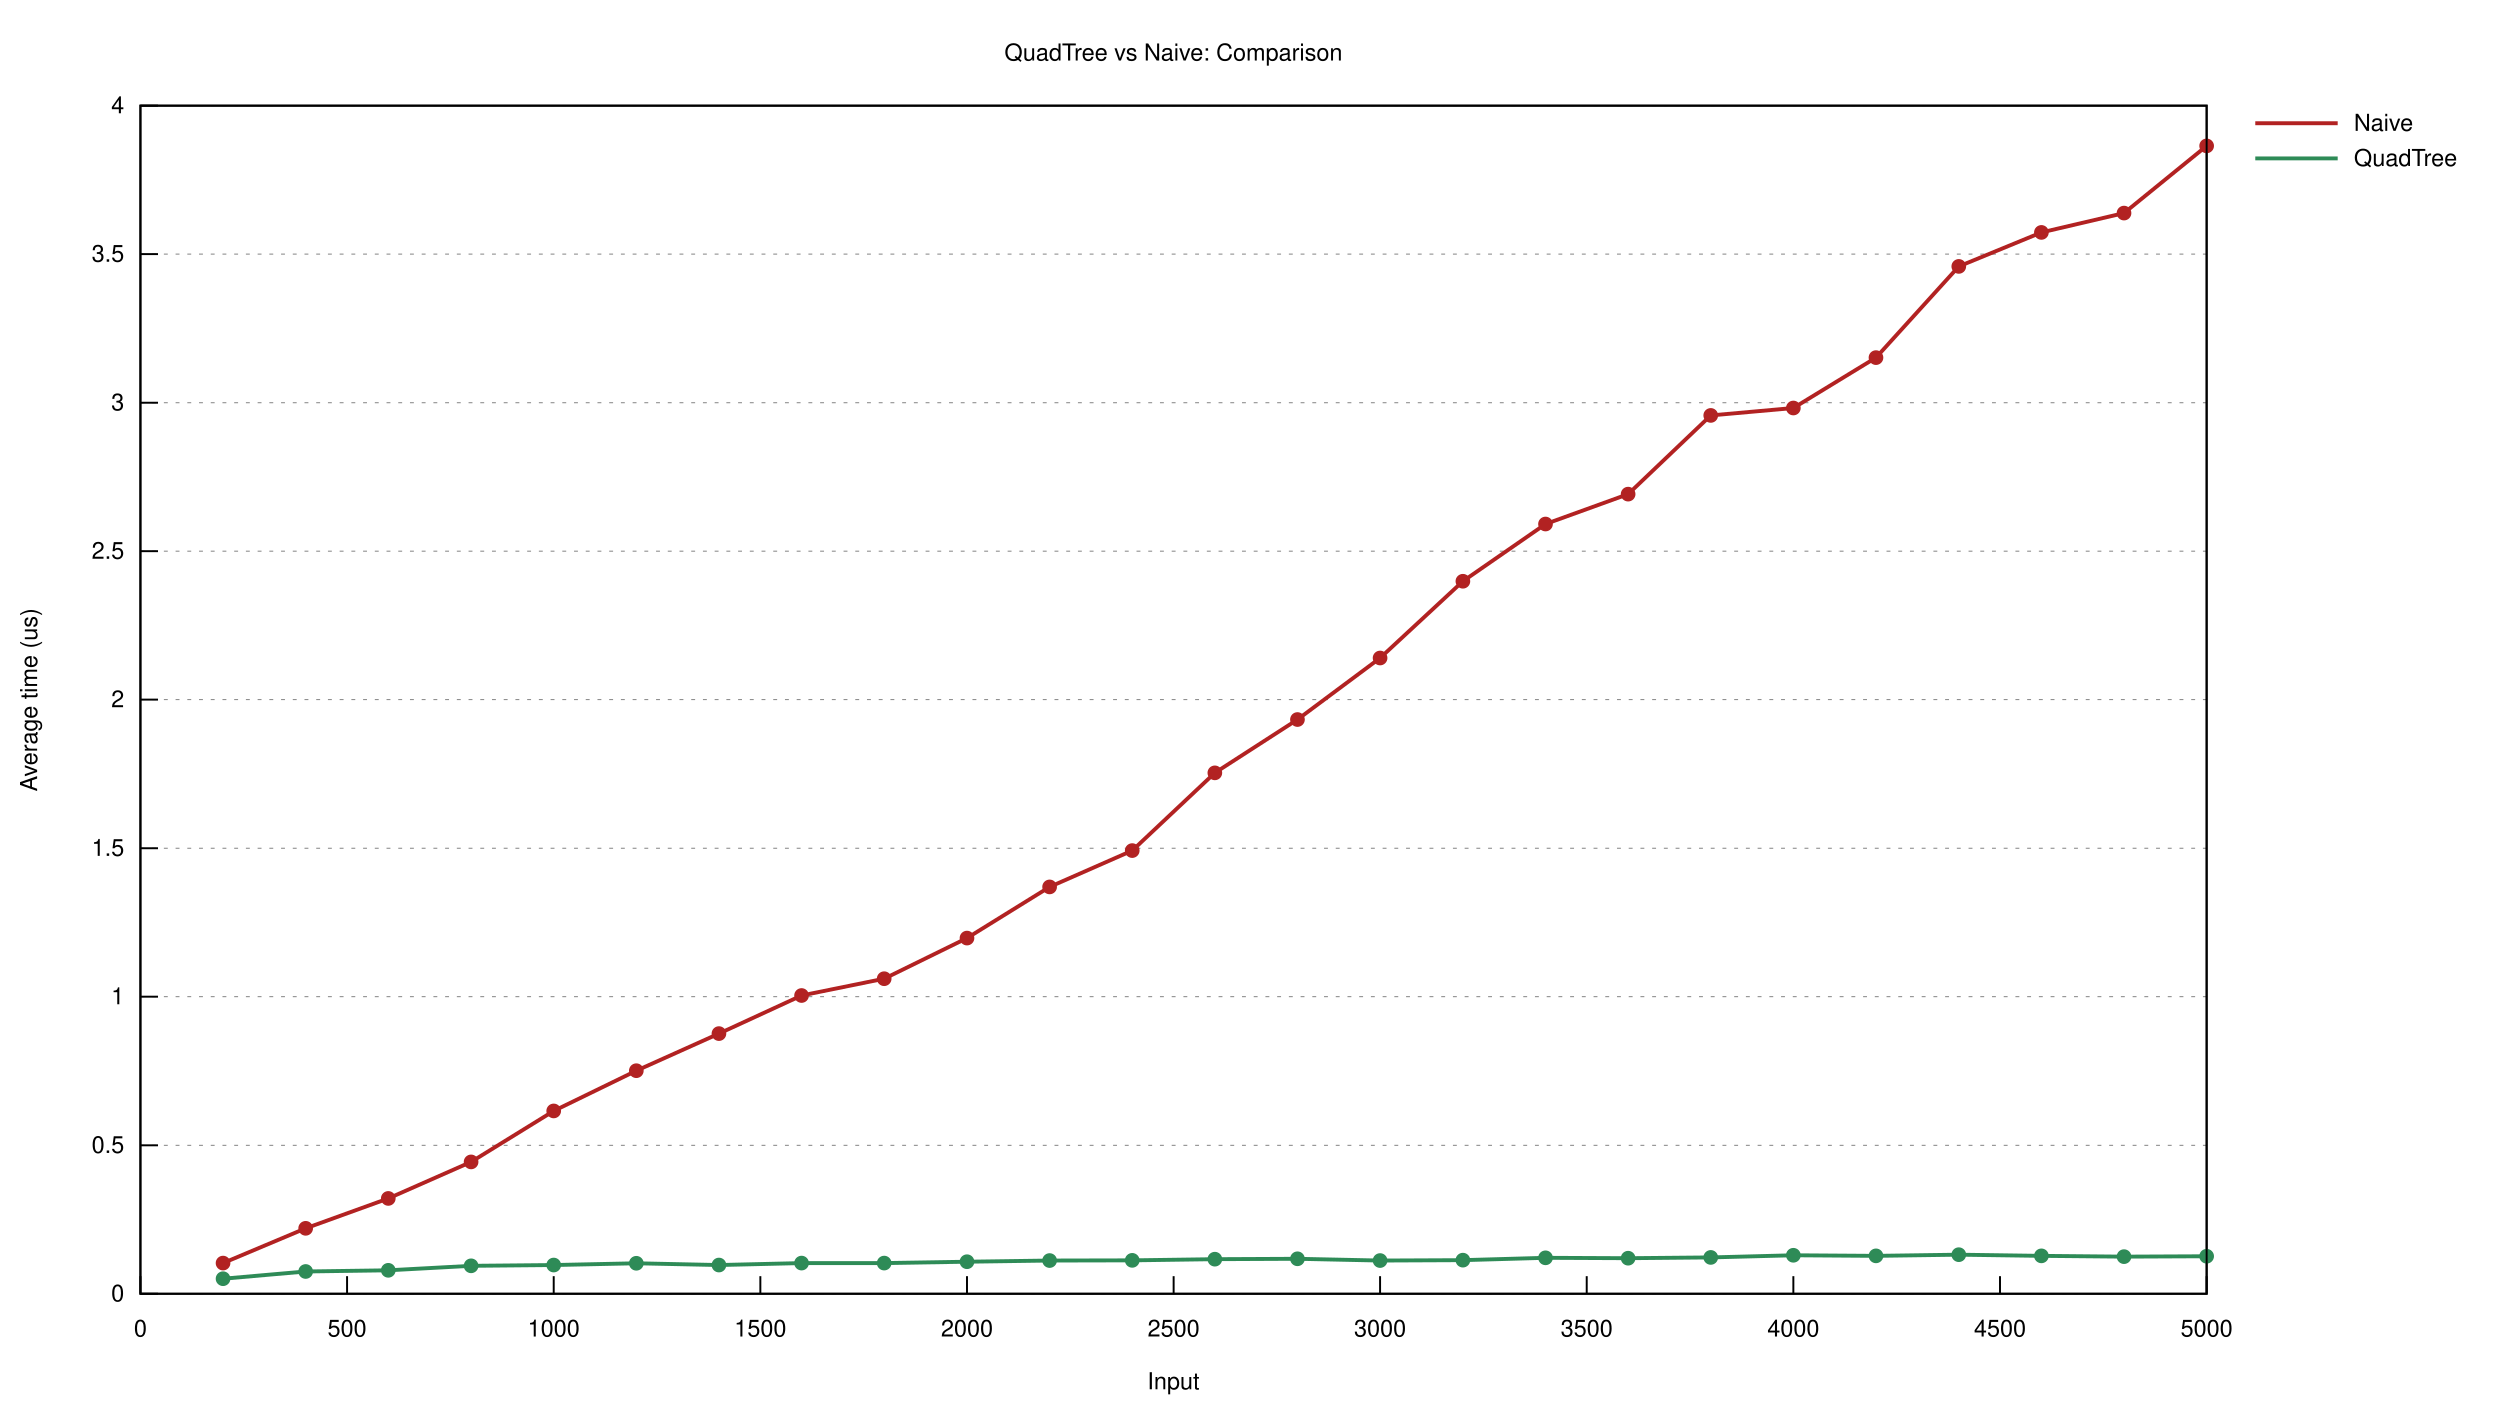
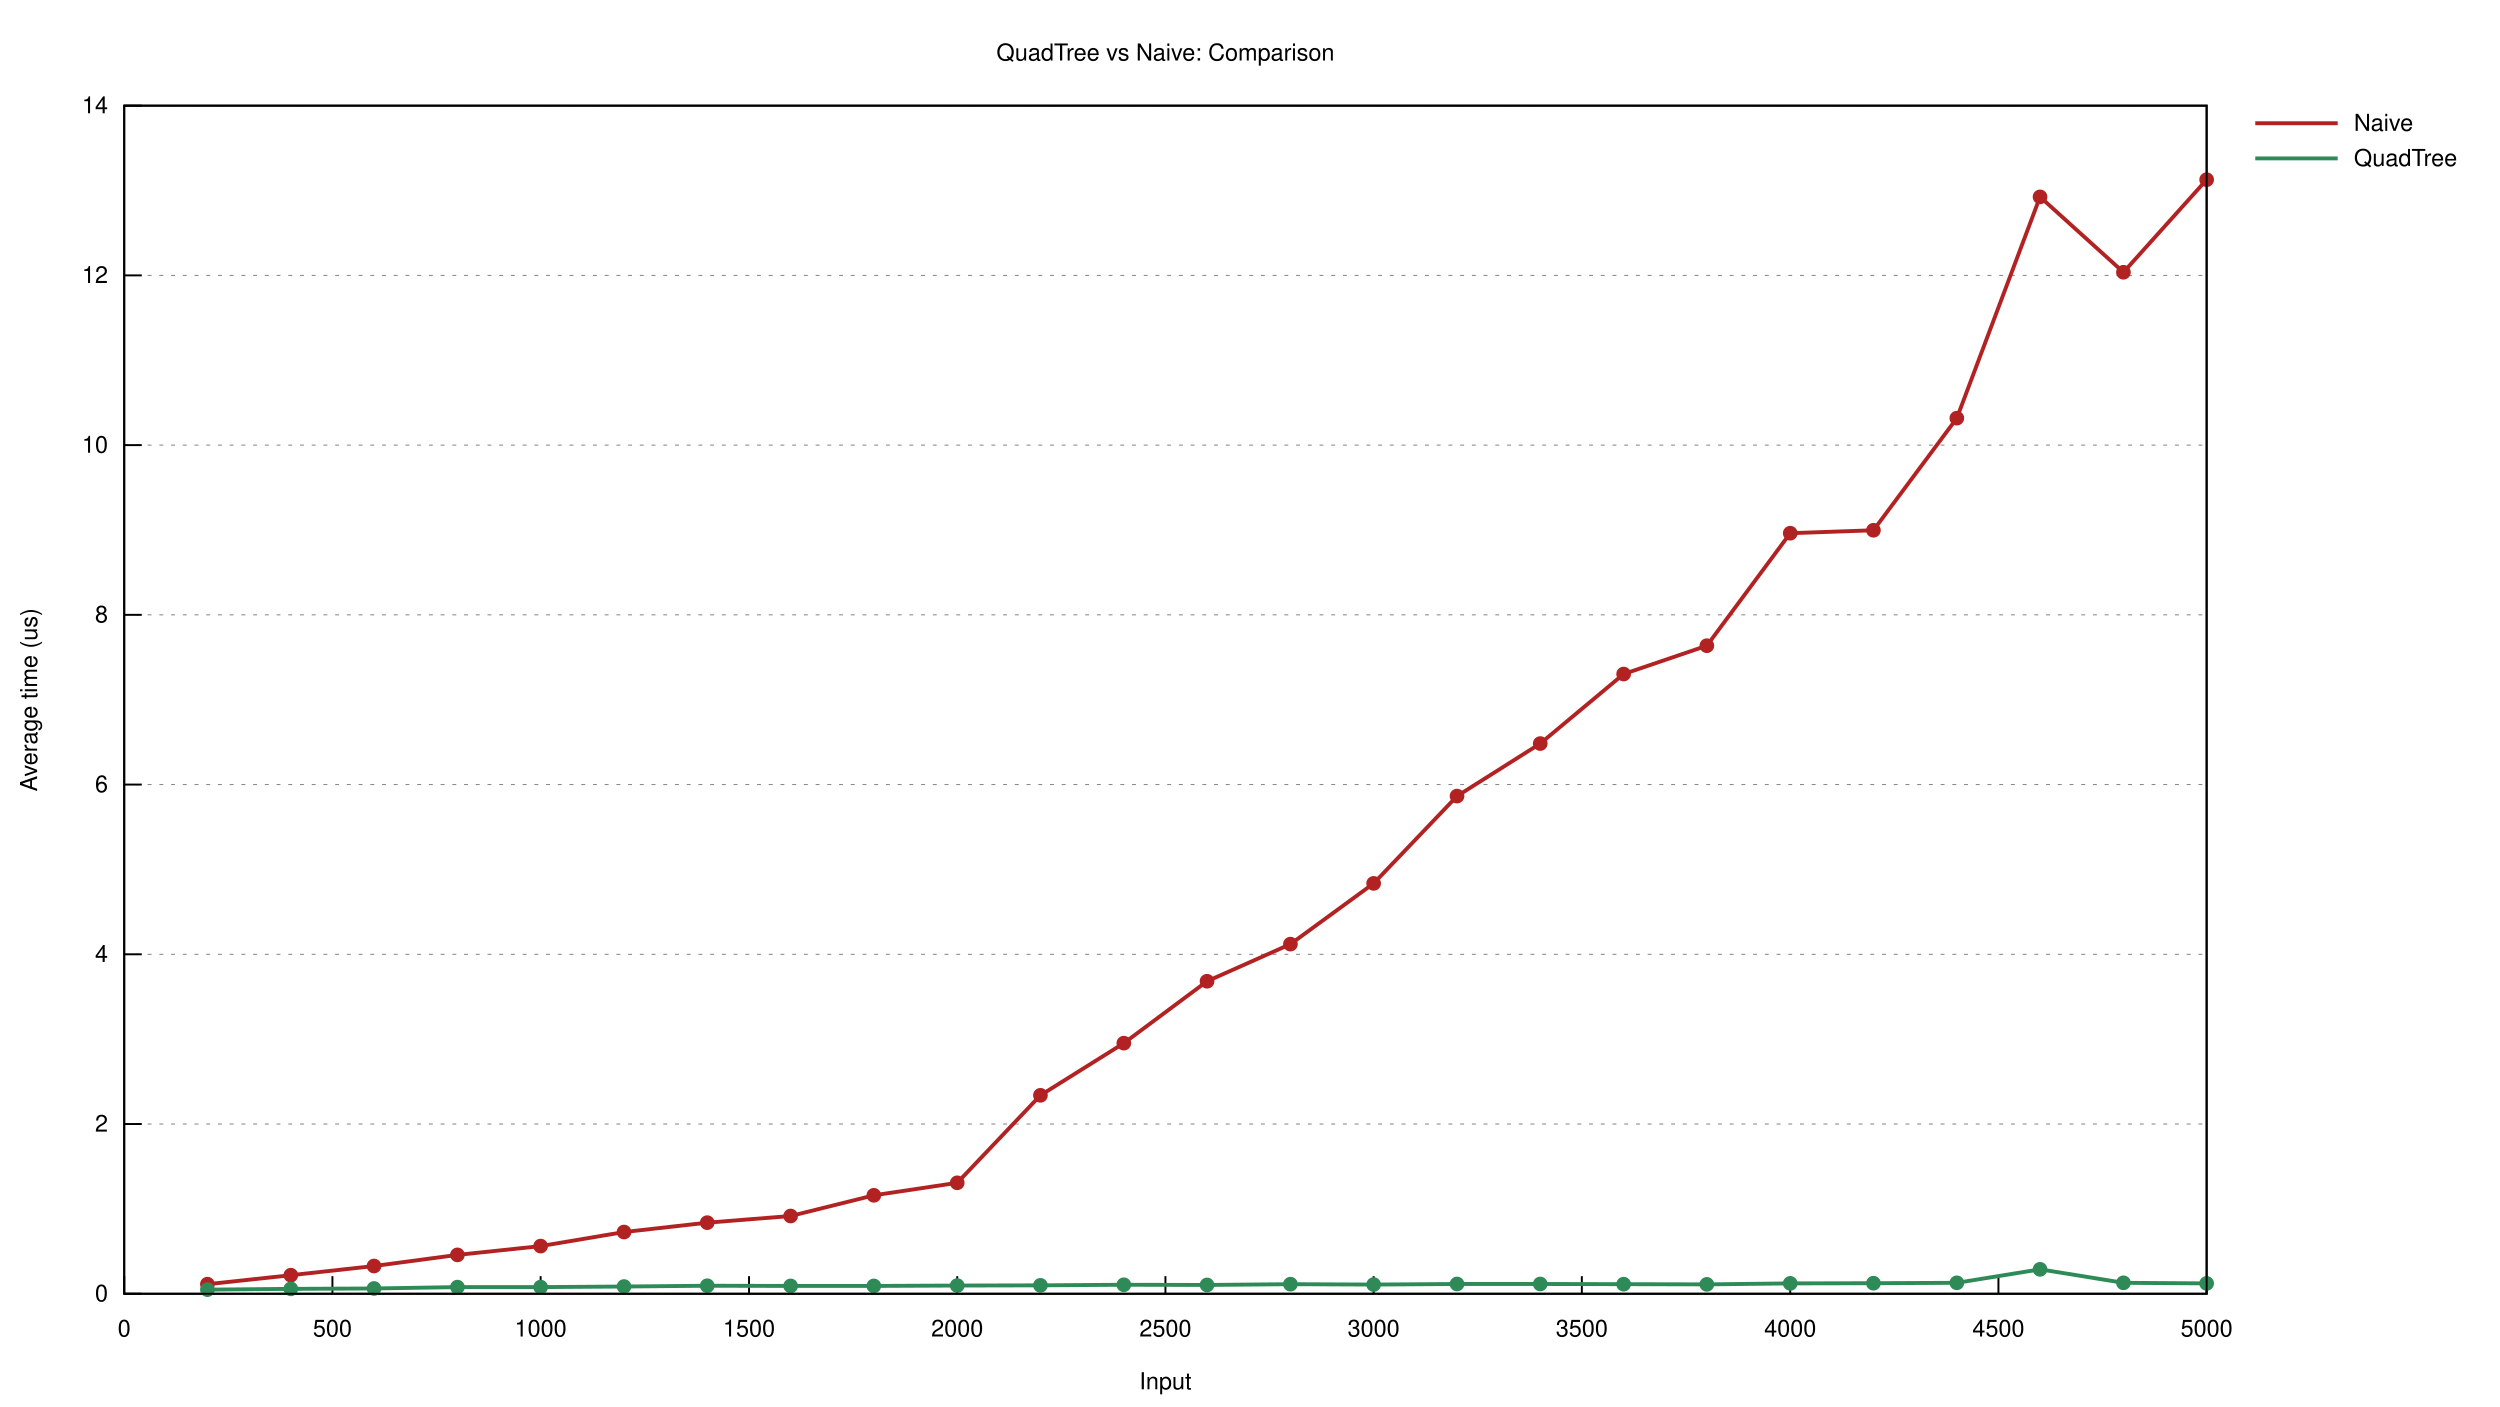
<svg xmlns="http://www.w3.org/2000/svg" xmlns:xlink="http://www.w3.org/1999/xlink" viewBox="0 0 1280 720">
  <g id="gnuplot_canvas">
    <rect x="0" y="0" width="1280" height="720" fill="none" />
    <defs>
      <circle id="gpDot" r="0.5" stroke-width="0.5" stroke="currentColor" />
      <path id="gpPt0" stroke-width="0.222" stroke="currentColor" d="M-1,0 h2 M0,-1 v2" />
      <path id="gpPt1" stroke-width="0.222" stroke="currentColor" d="M-1,-1 L1,1 M1,-1 L-1,1" />
      <path id="gpPt2" stroke-width="0.222" stroke="currentColor" d="M-1,0 L1,0 M0,-1 L0,1 M-1,-1 L1,1 M-1,1 L1,-1" />
      <rect id="gpPt3" stroke-width="0.222" stroke="currentColor" x="-1" y="-1" width="2" height="2" />
      <rect id="gpPt4" stroke-width="0.222" stroke="currentColor" fill="currentColor" x="-1" y="-1" width="2" height="2" />
      <circle id="gpPt5" stroke-width="0.222" stroke="currentColor" cx="0" cy="0" r="1" />
      <use xlink:href="#gpPt5" id="gpPt6" fill="currentColor" stroke="none" />
      <path id="gpPt7" stroke-width="0.222" stroke="currentColor" d="M0,-1.33 L-1.33,0.67 L1.33,0.67 z" />
      <use xlink:href="#gpPt7" id="gpPt8" fill="currentColor" stroke="none" />
      <use xlink:href="#gpPt7" id="gpPt9" stroke="currentColor" transform="rotate(180)" />
      <use xlink:href="#gpPt9" id="gpPt10" fill="currentColor" stroke="none" />
      <use xlink:href="#gpPt3" id="gpPt11" stroke="currentColor" transform="rotate(45)" />
      <use xlink:href="#gpPt11" id="gpPt12" fill="currentColor" stroke="none" />
      <path id="gpPt13" stroke-width="0.222" stroke="currentColor" d="M0,1.330 L1.265,0.411 L0.782,-1.067 L-0.782,-1.076 L-1.265,0.411 z" />
      <use xlink:href="#gpPt13" id="gpPt14" fill="currentColor" stroke="none" />
      <filter id="textbox" filterUnits="objectBoundingBox" x="0" y="0" height="1" width="1">
        <feFlood flood-color="white" flood-opacity="1" result="bgnd" />
        <feComposite in="SourceGraphic" in2="bgnd" operator="atop" />
      </filter>
      <filter id="greybox" filterUnits="objectBoundingBox" x="0" y="0" height="1" width="1">
        <feFlood flood-color="lightgrey" flood-opacity="1" result="grey" />
        <feComposite in="SourceGraphic" in2="grey" operator="atop" />
      </filter>
    </defs>
    <g fill="none" color="white" stroke="currentColor" stroke-width="1.00" stroke-linecap="butt" stroke-linejoin="miter">
</g>
    <g fill="none" color="black" stroke="currentColor" stroke-width="1.00" stroke-linecap="butt" stroke-linejoin="miter">
</g>
    <g fill="none" color="black" stroke="black" stroke-width="0.50" stroke-linecap="butt" stroke-linejoin="miter">
</g>
    <g fill="none" color="gray" stroke="currentColor" stroke-width="0.50" stroke-linecap="butt" stroke-linejoin="miter">
-       <path stroke="gray" stroke-dasharray="2,4" class="gridline" d="M71.9,662.4 L1129.8,662.4  " />
-     </g>
-     <g fill="none" color="gray" stroke="gray" stroke-width="1.00" stroke-linecap="butt" stroke-linejoin="miter">
- </g>
-     <g fill="none" color="black" stroke="currentColor" stroke-width="1.00" stroke-linecap="butt" stroke-linejoin="miter">
-       <path stroke="black" d="M71.9,662.4 L80.9,662.4  " />
-       <g transform="translate(63.6,666.3)" stroke="none" fill="black" font-family="Helvetica" font-size="12.00" text-anchor="end">
+       <path stroke="gray" stroke-dasharray="2,4" class="gridline" d="M63.6,662.4 L1129.8,662.4  " />
+     </g>
+     <g fill="none" color="gray" stroke="gray" stroke-width="1.00" stroke-linecap="butt" stroke-linejoin="miter">
+ </g>
+     <g fill="none" color="black" stroke="currentColor" stroke-width="1.00" stroke-linecap="butt" stroke-linejoin="miter">
+       <path stroke="black" d="M63.6,662.4 L72.6,662.4  " />
+       <g transform="translate(55.3,666.3)" stroke="none" fill="black" font-family="Helvetica" font-size="12.00" text-anchor="end">
        <text>
          <tspan font-family="Helvetica"> 0</tspan>
        </text>
      </g>
    </g>
    <g fill="none" color="black" stroke="currentColor" stroke-width="1.00" stroke-linecap="butt" stroke-linejoin="miter">
</g>
    <g fill="none" color="black" stroke="black" stroke-width="0.50" stroke-linecap="butt" stroke-linejoin="miter">
</g>
    <g fill="none" color="gray" stroke="currentColor" stroke-width="0.50" stroke-linecap="butt" stroke-linejoin="miter">
-       <path stroke="gray" stroke-dasharray="2,4" class="gridline" d="M71.9,586.4 L1129.8,586.4  " />
-     </g>
-     <g fill="none" color="gray" stroke="gray" stroke-width="1.00" stroke-linecap="butt" stroke-linejoin="miter">
- </g>
-     <g fill="none" color="black" stroke="currentColor" stroke-width="1.00" stroke-linecap="butt" stroke-linejoin="miter">
-       <path stroke="black" d="M71.9,586.4 L80.9,586.4  " />
-       <g transform="translate(63.6,590.3)" stroke="none" fill="black" font-family="Helvetica" font-size="12.00" text-anchor="end">
-         <text>
-           <tspan font-family="Helvetica"> 0.5</tspan>
-         </text>
-       </g>
-     </g>
-     <g fill="none" color="black" stroke="currentColor" stroke-width="1.00" stroke-linecap="butt" stroke-linejoin="miter">
- </g>
-     <g fill="none" color="black" stroke="black" stroke-width="0.50" stroke-linecap="butt" stroke-linejoin="miter">
- </g>
-     <g fill="none" color="gray" stroke="currentColor" stroke-width="0.50" stroke-linecap="butt" stroke-linejoin="miter">
-       <path stroke="gray" stroke-dasharray="2,4" class="gridline" d="M71.9,510.3 L1129.8,510.3  " />
-     </g>
-     <g fill="none" color="gray" stroke="gray" stroke-width="1.00" stroke-linecap="butt" stroke-linejoin="miter">
- </g>
-     <g fill="none" color="black" stroke="currentColor" stroke-width="1.00" stroke-linecap="butt" stroke-linejoin="miter">
-       <path stroke="black" d="M71.9,510.3 L80.9,510.3  " />
-       <g transform="translate(63.6,514.2)" stroke="none" fill="black" font-family="Helvetica" font-size="12.00" text-anchor="end">
-         <text>
-           <tspan font-family="Helvetica"> 1</tspan>
-         </text>
-       </g>
-     </g>
-     <g fill="none" color="black" stroke="currentColor" stroke-width="1.00" stroke-linecap="butt" stroke-linejoin="miter">
- </g>
-     <g fill="none" color="black" stroke="black" stroke-width="0.50" stroke-linecap="butt" stroke-linejoin="miter">
- </g>
-     <g fill="none" color="gray" stroke="currentColor" stroke-width="0.50" stroke-linecap="butt" stroke-linejoin="miter">
-       <path stroke="gray" stroke-dasharray="2,4" class="gridline" d="M71.9,434.3 L1129.8,434.3  " />
-     </g>
-     <g fill="none" color="gray" stroke="gray" stroke-width="1.00" stroke-linecap="butt" stroke-linejoin="miter">
- </g>
-     <g fill="none" color="black" stroke="currentColor" stroke-width="1.00" stroke-linecap="butt" stroke-linejoin="miter">
-       <path stroke="black" d="M71.9,434.3 L80.9,434.3  " />
-       <g transform="translate(63.6,438.2)" stroke="none" fill="black" font-family="Helvetica" font-size="12.00" text-anchor="end">
-         <text>
-           <tspan font-family="Helvetica"> 1.5</tspan>
-         </text>
-       </g>
-     </g>
-     <g fill="none" color="black" stroke="currentColor" stroke-width="1.00" stroke-linecap="butt" stroke-linejoin="miter">
- </g>
-     <g fill="none" color="black" stroke="black" stroke-width="0.50" stroke-linecap="butt" stroke-linejoin="miter">
- </g>
-     <g fill="none" color="gray" stroke="currentColor" stroke-width="0.50" stroke-linecap="butt" stroke-linejoin="miter">
-       <path stroke="gray" stroke-dasharray="2,4" class="gridline" d="M71.9,358.2 L1129.8,358.2  " />
-     </g>
-     <g fill="none" color="gray" stroke="gray" stroke-width="1.00" stroke-linecap="butt" stroke-linejoin="miter">
- </g>
-     <g fill="none" color="black" stroke="currentColor" stroke-width="1.00" stroke-linecap="butt" stroke-linejoin="miter">
-       <path stroke="black" d="M71.9,358.2 L80.9,358.2  " />
-       <g transform="translate(63.6,362.1)" stroke="none" fill="black" font-family="Helvetica" font-size="12.00" text-anchor="end">
+       <path stroke="gray" stroke-dasharray="2,4" class="gridline" d="M63.6,575.5 L1129.8,575.5  " />
+     </g>
+     <g fill="none" color="gray" stroke="gray" stroke-width="1.00" stroke-linecap="butt" stroke-linejoin="miter">
+ </g>
+     <g fill="none" color="black" stroke="currentColor" stroke-width="1.00" stroke-linecap="butt" stroke-linejoin="miter">
+       <path stroke="black" d="M63.6,575.5 L72.6,575.5  " />
+       <g transform="translate(55.3,579.4)" stroke="none" fill="black" font-family="Helvetica" font-size="12.00" text-anchor="end">
        <text>
          <tspan font-family="Helvetica"> 2</tspan>
        </text>
      </g>
    </g>
    <g fill="none" color="black" stroke="currentColor" stroke-width="1.00" stroke-linecap="butt" stroke-linejoin="miter">
</g>
    <g fill="none" color="black" stroke="black" stroke-width="0.50" stroke-linecap="butt" stroke-linejoin="miter">
</g>
    <g fill="none" color="gray" stroke="currentColor" stroke-width="0.50" stroke-linecap="butt" stroke-linejoin="miter">
-       <path stroke="gray" stroke-dasharray="2,4" class="gridline" d="M71.9,282.2 L1129.8,282.2  " />
-     </g>
-     <g fill="none" color="gray" stroke="gray" stroke-width="1.00" stroke-linecap="butt" stroke-linejoin="miter">
- </g>
-     <g fill="none" color="black" stroke="currentColor" stroke-width="1.00" stroke-linecap="butt" stroke-linejoin="miter">
-       <path stroke="black" d="M71.9,282.2 L80.9,282.2  " />
-       <g transform="translate(63.6,286.1)" stroke="none" fill="black" font-family="Helvetica" font-size="12.00" text-anchor="end">
-         <text>
-           <tspan font-family="Helvetica"> 2.5</tspan>
-         </text>
-       </g>
-     </g>
-     <g fill="none" color="black" stroke="currentColor" stroke-width="1.00" stroke-linecap="butt" stroke-linejoin="miter">
- </g>
-     <g fill="none" color="black" stroke="black" stroke-width="0.50" stroke-linecap="butt" stroke-linejoin="miter">
- </g>
-     <g fill="none" color="gray" stroke="currentColor" stroke-width="0.50" stroke-linecap="butt" stroke-linejoin="miter">
-       <path stroke="gray" stroke-dasharray="2,4" class="gridline" d="M71.9,206.2 L1129.8,206.2  " />
-     </g>
-     <g fill="none" color="gray" stroke="gray" stroke-width="1.00" stroke-linecap="butt" stroke-linejoin="miter">
- </g>
-     <g fill="none" color="black" stroke="currentColor" stroke-width="1.00" stroke-linecap="butt" stroke-linejoin="miter">
-       <path stroke="black" d="M71.9,206.2 L80.9,206.2  " />
-       <g transform="translate(63.6,210.1)" stroke="none" fill="black" font-family="Helvetica" font-size="12.00" text-anchor="end">
-         <text>
-           <tspan font-family="Helvetica"> 3</tspan>
-         </text>
-       </g>
-     </g>
-     <g fill="none" color="black" stroke="currentColor" stroke-width="1.00" stroke-linecap="butt" stroke-linejoin="miter">
- </g>
-     <g fill="none" color="black" stroke="black" stroke-width="0.50" stroke-linecap="butt" stroke-linejoin="miter">
- </g>
-     <g fill="none" color="gray" stroke="currentColor" stroke-width="0.50" stroke-linecap="butt" stroke-linejoin="miter">
-       <path stroke="gray" stroke-dasharray="2,4" class="gridline" d="M71.9,130.1 L1129.8,130.1  " />
-     </g>
-     <g fill="none" color="gray" stroke="gray" stroke-width="1.00" stroke-linecap="butt" stroke-linejoin="miter">
- </g>
-     <g fill="none" color="black" stroke="currentColor" stroke-width="1.00" stroke-linecap="butt" stroke-linejoin="miter">
-       <path stroke="black" d="M71.9,130.1 L80.9,130.1  " />
-       <g transform="translate(63.6,134.0)" stroke="none" fill="black" font-family="Helvetica" font-size="12.00" text-anchor="end">
-         <text>
-           <tspan font-family="Helvetica"> 3.5</tspan>
-         </text>
-       </g>
-     </g>
-     <g fill="none" color="black" stroke="currentColor" stroke-width="1.00" stroke-linecap="butt" stroke-linejoin="miter">
- </g>
-     <g fill="none" color="black" stroke="black" stroke-width="0.50" stroke-linecap="butt" stroke-linejoin="miter">
- </g>
-     <g fill="none" color="gray" stroke="currentColor" stroke-width="0.50" stroke-linecap="butt" stroke-linejoin="miter">
-       <path stroke="gray" stroke-dasharray="2,4" class="gridline" d="M71.9,54.1 L1129.8,54.1  " />
-     </g>
-     <g fill="none" color="gray" stroke="gray" stroke-width="1.00" stroke-linecap="butt" stroke-linejoin="miter">
- </g>
-     <g fill="none" color="black" stroke="currentColor" stroke-width="1.00" stroke-linecap="butt" stroke-linejoin="miter">
-       <path stroke="black" d="M71.9,54.1 L80.9,54.1  " />
-       <g transform="translate(63.6,58.0)" stroke="none" fill="black" font-family="Helvetica" font-size="12.00" text-anchor="end">
+       <path stroke="gray" stroke-dasharray="2,4" class="gridline" d="M63.6,488.6 L1129.8,488.6  " />
+     </g>
+     <g fill="none" color="gray" stroke="gray" stroke-width="1.00" stroke-linecap="butt" stroke-linejoin="miter">
+ </g>
+     <g fill="none" color="black" stroke="currentColor" stroke-width="1.00" stroke-linecap="butt" stroke-linejoin="miter">
+       <path stroke="black" d="M63.6,488.6 L72.6,488.6  " />
+       <g transform="translate(55.3,492.5)" stroke="none" fill="black" font-family="Helvetica" font-size="12.00" text-anchor="end">
        <text>
          <tspan font-family="Helvetica"> 4</tspan>
        </text>
      </g>
    </g>
    <g fill="none" color="black" stroke="currentColor" stroke-width="1.00" stroke-linecap="butt" stroke-linejoin="miter">
-       <path stroke="black" d="M71.9,662.4 L71.9,653.4  " />
-       <g transform="translate(71.9,684.3)" stroke="none" fill="black" font-family="Helvetica" font-size="12.00" text-anchor="middle">
+ </g>
+     <g fill="none" color="black" stroke="black" stroke-width="0.50" stroke-linecap="butt" stroke-linejoin="miter">
+ </g>
+     <g fill="none" color="gray" stroke="currentColor" stroke-width="0.50" stroke-linecap="butt" stroke-linejoin="miter">
+       <path stroke="gray" stroke-dasharray="2,4" class="gridline" d="M63.6,401.7 L1129.8,401.7  " />
+     </g>
+     <g fill="none" color="gray" stroke="gray" stroke-width="1.00" stroke-linecap="butt" stroke-linejoin="miter">
+ </g>
+     <g fill="none" color="black" stroke="currentColor" stroke-width="1.00" stroke-linecap="butt" stroke-linejoin="miter">
+       <path stroke="black" d="M63.6,401.7 L72.6,401.7  " />
+       <g transform="translate(55.3,405.6)" stroke="none" fill="black" font-family="Helvetica" font-size="12.00" text-anchor="end">
+         <text>
+           <tspan font-family="Helvetica"> 6</tspan>
+         </text>
+       </g>
+     </g>
+     <g fill="none" color="black" stroke="currentColor" stroke-width="1.00" stroke-linecap="butt" stroke-linejoin="miter">
+ </g>
+     <g fill="none" color="black" stroke="black" stroke-width="0.50" stroke-linecap="butt" stroke-linejoin="miter">
+ </g>
+     <g fill="none" color="gray" stroke="currentColor" stroke-width="0.50" stroke-linecap="butt" stroke-linejoin="miter">
+       <path stroke="gray" stroke-dasharray="2,4" class="gridline" d="M63.6,314.8 L1129.8,314.8  " />
+     </g>
+     <g fill="none" color="gray" stroke="gray" stroke-width="1.00" stroke-linecap="butt" stroke-linejoin="miter">
+ </g>
+     <g fill="none" color="black" stroke="currentColor" stroke-width="1.00" stroke-linecap="butt" stroke-linejoin="miter">
+       <path stroke="black" d="M63.6,314.8 L72.6,314.8  " />
+       <g transform="translate(55.3,318.7)" stroke="none" fill="black" font-family="Helvetica" font-size="12.00" text-anchor="end">
+         <text>
+           <tspan font-family="Helvetica"> 8</tspan>
+         </text>
+       </g>
+     </g>
+     <g fill="none" color="black" stroke="currentColor" stroke-width="1.00" stroke-linecap="butt" stroke-linejoin="miter">
+ </g>
+     <g fill="none" color="black" stroke="black" stroke-width="0.50" stroke-linecap="butt" stroke-linejoin="miter">
+ </g>
+     <g fill="none" color="gray" stroke="currentColor" stroke-width="0.50" stroke-linecap="butt" stroke-linejoin="miter">
+       <path stroke="gray" stroke-dasharray="2,4" class="gridline" d="M63.6,227.9 L1129.8,227.9  " />
+     </g>
+     <g fill="none" color="gray" stroke="gray" stroke-width="1.00" stroke-linecap="butt" stroke-linejoin="miter">
+ </g>
+     <g fill="none" color="black" stroke="currentColor" stroke-width="1.00" stroke-linecap="butt" stroke-linejoin="miter">
+       <path stroke="black" d="M63.6,227.9 L72.6,227.9  " />
+       <g transform="translate(55.3,231.8)" stroke="none" fill="black" font-family="Helvetica" font-size="12.00" text-anchor="end">
+         <text>
+           <tspan font-family="Helvetica"> 10</tspan>
+         </text>
+       </g>
+     </g>
+     <g fill="none" color="black" stroke="currentColor" stroke-width="1.00" stroke-linecap="butt" stroke-linejoin="miter">
+ </g>
+     <g fill="none" color="black" stroke="black" stroke-width="0.50" stroke-linecap="butt" stroke-linejoin="miter">
+ </g>
+     <g fill="none" color="gray" stroke="currentColor" stroke-width="0.50" stroke-linecap="butt" stroke-linejoin="miter">
+       <path stroke="gray" stroke-dasharray="2,4" class="gridline" d="M63.6,141.0 L1129.8,141.0  " />
+     </g>
+     <g fill="none" color="gray" stroke="gray" stroke-width="1.00" stroke-linecap="butt" stroke-linejoin="miter">
+ </g>
+     <g fill="none" color="black" stroke="currentColor" stroke-width="1.00" stroke-linecap="butt" stroke-linejoin="miter">
+       <path stroke="black" d="M63.6,141.0 L72.6,141.0  " />
+       <g transform="translate(55.3,144.9)" stroke="none" fill="black" font-family="Helvetica" font-size="12.00" text-anchor="end">
+         <text>
+           <tspan font-family="Helvetica"> 12</tspan>
+         </text>
+       </g>
+     </g>
+     <g fill="none" color="black" stroke="currentColor" stroke-width="1.00" stroke-linecap="butt" stroke-linejoin="miter">
+ </g>
+     <g fill="none" color="black" stroke="black" stroke-width="0.50" stroke-linecap="butt" stroke-linejoin="miter">
+ </g>
+     <g fill="none" color="gray" stroke="currentColor" stroke-width="0.50" stroke-linecap="butt" stroke-linejoin="miter">
+       <path stroke="gray" stroke-dasharray="2,4" class="gridline" d="M63.6,54.1 L1129.8,54.1  " />
+     </g>
+     <g fill="none" color="gray" stroke="gray" stroke-width="1.00" stroke-linecap="butt" stroke-linejoin="miter">
+ </g>
+     <g fill="none" color="black" stroke="currentColor" stroke-width="1.00" stroke-linecap="butt" stroke-linejoin="miter">
+       <path stroke="black" d="M63.6,54.1 L72.6,54.1  " />
+       <g transform="translate(55.3,58.0)" stroke="none" fill="black" font-family="Helvetica" font-size="12.00" text-anchor="end">
+         <text>
+           <tspan font-family="Helvetica"> 14</tspan>
+         </text>
+       </g>
+     </g>
+     <g fill="none" color="black" stroke="currentColor" stroke-width="1.00" stroke-linecap="butt" stroke-linejoin="miter">
+       <path stroke="black" d="M63.6,662.4 L63.6,653.4  " />
+       <g transform="translate(63.6,684.3)" stroke="none" fill="black" font-family="Helvetica" font-size="12.00" text-anchor="middle">
        <text>
          <tspan font-family="Helvetica"> 0</tspan>
        </text>
      </g>
    </g>
    <g fill="none" color="black" stroke="currentColor" stroke-width="1.00" stroke-linecap="butt" stroke-linejoin="miter">
-       <path stroke="black" d="M177.7,662.4 L177.7,653.4  " />
-       <g transform="translate(177.7,684.3)" stroke="none" fill="black" font-family="Helvetica" font-size="12.00" text-anchor="middle">
+       <path stroke="black" d="M170.2,662.4 L170.2,653.4  " />
+       <g transform="translate(170.2,684.3)" stroke="none" fill="black" font-family="Helvetica" font-size="12.00" text-anchor="middle">
        <text>
          <tspan font-family="Helvetica"> 500</tspan>
        </text>
      </g>
    </g>
    <g fill="none" color="black" stroke="currentColor" stroke-width="1.00" stroke-linecap="butt" stroke-linejoin="miter">
-       <path stroke="black" d="M283.5,662.4 L283.5,653.4  " />
-       <g transform="translate(283.5,684.3)" stroke="none" fill="black" font-family="Helvetica" font-size="12.00" text-anchor="middle">
+       <path stroke="black" d="M276.8,662.4 L276.8,653.4  " />
+       <g transform="translate(276.8,684.3)" stroke="none" fill="black" font-family="Helvetica" font-size="12.00" text-anchor="middle">
        <text>
          <tspan font-family="Helvetica"> 1000</tspan>
        </text>
      </g>
    </g>
    <g fill="none" color="black" stroke="currentColor" stroke-width="1.00" stroke-linecap="butt" stroke-linejoin="miter">
-       <path stroke="black" d="M389.3,662.4 L389.3,653.4  " />
-       <g transform="translate(389.3,684.3)" stroke="none" fill="black" font-family="Helvetica" font-size="12.00" text-anchor="middle">
+       <path stroke="black" d="M383.5,662.4 L383.5,653.4  " />
+       <g transform="translate(383.5,684.3)" stroke="none" fill="black" font-family="Helvetica" font-size="12.00" text-anchor="middle">
        <text>
          <tspan font-family="Helvetica"> 1500</tspan>
        </text>
      </g>
    </g>
    <g fill="none" color="black" stroke="currentColor" stroke-width="1.00" stroke-linecap="butt" stroke-linejoin="miter">
-       <path stroke="black" d="M495.1,662.4 L495.1,653.4  " />
-       <g transform="translate(495.1,684.3)" stroke="none" fill="black" font-family="Helvetica" font-size="12.00" text-anchor="middle">
+       <path stroke="black" d="M490.1,662.4 L490.1,653.4  " />
+       <g transform="translate(490.1,684.3)" stroke="none" fill="black" font-family="Helvetica" font-size="12.00" text-anchor="middle">
        <text>
          <tspan font-family="Helvetica"> 2000</tspan>
        </text>
      </g>
    </g>
    <g fill="none" color="black" stroke="currentColor" stroke-width="1.00" stroke-linecap="butt" stroke-linejoin="miter">
-       <path stroke="black" d="M600.9,662.4 L600.9,653.4  " />
-       <g transform="translate(600.9,684.3)" stroke="none" fill="black" font-family="Helvetica" font-size="12.00" text-anchor="middle">
+       <path stroke="black" d="M596.7,662.4 L596.7,653.4  " />
+       <g transform="translate(596.7,684.3)" stroke="none" fill="black" font-family="Helvetica" font-size="12.00" text-anchor="middle">
        <text>
          <tspan font-family="Helvetica"> 2500</tspan>
        </text>
      </g>
    </g>
    <g fill="none" color="black" stroke="currentColor" stroke-width="1.00" stroke-linecap="butt" stroke-linejoin="miter">
-       <path stroke="black" d="M706.6,662.4 L706.6,653.4  " />
-       <g transform="translate(706.6,684.3)" stroke="none" fill="black" font-family="Helvetica" font-size="12.00" text-anchor="middle">
+       <path stroke="black" d="M703.3,662.4 L703.3,653.4  " />
+       <g transform="translate(703.3,684.3)" stroke="none" fill="black" font-family="Helvetica" font-size="12.00" text-anchor="middle">
        <text>
          <tspan font-family="Helvetica"> 3000</tspan>
        </text>
      </g>
    </g>
    <g fill="none" color="black" stroke="currentColor" stroke-width="1.00" stroke-linecap="butt" stroke-linejoin="miter">
-       <path stroke="black" d="M812.4,662.4 L812.4,653.4  " />
-       <g transform="translate(812.4,684.3)" stroke="none" fill="black" font-family="Helvetica" font-size="12.00" text-anchor="middle">
+       <path stroke="black" d="M809.9,662.4 L809.9,653.4  " />
+       <g transform="translate(809.9,684.3)" stroke="none" fill="black" font-family="Helvetica" font-size="12.00" text-anchor="middle">
        <text>
          <tspan font-family="Helvetica"> 3500</tspan>
        </text>
      </g>
    </g>
    <g fill="none" color="black" stroke="currentColor" stroke-width="1.00" stroke-linecap="butt" stroke-linejoin="miter">
-       <path stroke="black" d="M918.2,662.4 L918.2,653.4  " />
-       <g transform="translate(918.2,684.3)" stroke="none" fill="black" font-family="Helvetica" font-size="12.00" text-anchor="middle">
+       <path stroke="black" d="M916.6,662.4 L916.6,653.4  " />
+       <g transform="translate(916.6,684.3)" stroke="none" fill="black" font-family="Helvetica" font-size="12.00" text-anchor="middle">
        <text>
          <tspan font-family="Helvetica"> 4000</tspan>
        </text>
      </g>
    </g>
    <g fill="none" color="black" stroke="currentColor" stroke-width="1.00" stroke-linecap="butt" stroke-linejoin="miter">
-       <path stroke="black" d="M1024.0,662.4 L1024.0,653.4  " />
-       <g transform="translate(1024.0,684.3)" stroke="none" fill="black" font-family="Helvetica" font-size="12.00" text-anchor="middle">
+       <path stroke="black" d="M1023.2,662.4 L1023.2,653.4  " />
+       <g transform="translate(1023.2,684.3)" stroke="none" fill="black" font-family="Helvetica" font-size="12.00" text-anchor="middle">
        <text>
          <tspan font-family="Helvetica"> 4500</tspan>
        </text>
      </g>
    </g>
    <g fill="none" color="black" stroke="currentColor" stroke-width="1.00" stroke-linecap="butt" stroke-linejoin="miter">
      <path stroke="black" d="M1129.8,662.4 L1129.8,653.4  " />
      <g transform="translate(1129.8,684.3)" stroke="none" fill="black" font-family="Helvetica" font-size="12.00" text-anchor="middle">
        <text>
          <tspan font-family="Helvetica"> 5000</tspan>
        </text>
      </g>
    </g>
    <g fill="none" color="black" stroke="currentColor" stroke-width="1.00" stroke-linecap="butt" stroke-linejoin="miter">
</g>
    <g fill="none" color="black" stroke="currentColor" stroke-width="1.00" stroke-linecap="butt" stroke-linejoin="miter">
-       <path stroke="black" d="M71.9,54.1 L71.9,662.4 L1129.8,662.4 L1129.8,54.1 L71.9,54.1 Z  " />
+       <path stroke="black" d="M63.6,54.1 L63.6,662.4 L1129.8,662.4 L1129.8,54.1 L63.6,54.1 Z  " />
    </g>
    <g fill="none" color="black" stroke="currentColor" stroke-width="1.00" stroke-linecap="butt" stroke-linejoin="miter">
      <g transform="translate(19.0,358.3) rotate(270)" stroke="none" fill="black" font-family="Helvetica" font-size="12.00" text-anchor="middle">
        <text>
          <tspan font-family="Helvetica">Average time (us)</tspan>
        </text>
      </g>
    </g>
    <g fill="none" color="black" stroke="currentColor" stroke-width="1.00" stroke-linecap="butt" stroke-linejoin="miter">
-       <g transform="translate(600.8,711.3)" stroke="none" fill="black" font-family="Helvetica" font-size="12.00" text-anchor="middle">
+       <g transform="translate(596.7,711.3)" stroke="none" fill="black" font-family="Helvetica" font-size="12.00" text-anchor="middle">
        <text>
          <tspan font-family="Helvetica">Input</tspan>
        </text>
      </g>
    </g>
    <g fill="none" color="black" stroke="currentColor" stroke-width="1.00" stroke-linecap="butt" stroke-linejoin="miter">
-       <g transform="translate(600.8,31.0)" stroke="none" fill="black" font-family="Helvetica" font-size="12.00" text-anchor="middle">
+       <g transform="translate(596.7,31.0)" stroke="none" fill="black" font-family="Helvetica" font-size="12.00" text-anchor="middle">
        <text>
          <tspan font-family="Helvetica">QuadTree vs Naive: Comparison</tspan>
        </text>
      </g>
    </g>
    <g fill="none" color="black" stroke="currentColor" stroke-width="1.00" stroke-linecap="butt" stroke-linejoin="miter">
</g>
    <g id="gnuplot_plot_1">
      <g fill="none" color="white" stroke="currentColor" stroke-width="2.00" stroke-linecap="butt" stroke-linejoin="miter">
</g>
      <g fill="none" color="black" stroke="currentColor" stroke-width="2.00" stroke-linecap="butt" stroke-linejoin="miter">
        <g transform="translate(1205.2,67.0)" stroke="none" fill="black" font-family="Helvetica" font-size="12.00" text-anchor="start">
          <text>
            <tspan font-family="Helvetica">Naive</tspan>
          </text>
        </g>
      </g>
      <g fill="none" color="black" stroke="currentColor" stroke-width="2.00" stroke-linecap="butt" stroke-linejoin="miter">
-         <path stroke="rgb(178,  34,  34)" d="M1154.7,63.1 L1196.9,63.1 M114.2,646.7 L156.5,628.9 L198.8,613.6 L241.2,594.9 L283.5,568.8 L325.8,548.2   L368.1,529.2 L410.4,509.7 L452.7,501.1 L495.1,480.3 L537.4,454.1 L579.7,435.5 L622.0,395.7 L664.3,368.4   L706.6,336.9 L749.0,297.6 L791.3,268.3 L833.6,253.0 L875.9,212.7 L918.2,208.9 L960.5,183.1 L1002.9,136.4   L1045.2,119.0 L1087.5,109.1 L1129.8,74.7  " />
+         <path stroke="rgb(178,  34,  34)" d="M1154.7,63.1 L1196.9,63.1 M106.2,657.5 L148.9,652.9 L191.5,648.2 L234.2,642.5 L276.8,638.0 L319.5,630.8   L362.1,626.0 L404.8,622.6 L447.4,612.0 L490.1,605.6 L532.7,560.8 L575.4,534.1 L618.0,502.4 L660.7,483.4   L703.3,452.3 L746.0,407.6 L788.6,380.7 L831.3,345.1 L873.9,330.6 L916.6,273.0 L959.2,271.5 L1001.9,214.1   L1044.5,100.8 L1087.2,139.4 L1129.8,92.0  " />
      </g>
    </g>
    <g id="gnuplot_plot_2">
      <g fill="none" color="white" stroke="rgb(178,  34,  34)" stroke-width="1.00" stroke-linecap="butt" stroke-linejoin="miter">
</g>
      <g fill="none" color="black" stroke="currentColor" stroke-width="1.00" stroke-linecap="butt" stroke-linejoin="miter">
-         <use xlink:href="#gpPt6" transform="translate(114.2,646.7) scale(3.38)" color="rgb(178,  34,  34)" />
-         <use xlink:href="#gpPt6" transform="translate(156.5,628.9) scale(3.38)" color="rgb(178,  34,  34)" />
-         <use xlink:href="#gpPt6" transform="translate(198.8,613.6) scale(3.38)" color="rgb(178,  34,  34)" />
-         <use xlink:href="#gpPt6" transform="translate(241.2,594.9) scale(3.38)" color="rgb(178,  34,  34)" />
-         <use xlink:href="#gpPt6" transform="translate(283.5,568.8) scale(3.38)" color="rgb(178,  34,  34)" />
-         <use xlink:href="#gpPt6" transform="translate(325.8,548.2) scale(3.38)" color="rgb(178,  34,  34)" />
-         <use xlink:href="#gpPt6" transform="translate(368.1,529.2) scale(3.38)" color="rgb(178,  34,  34)" />
-         <use xlink:href="#gpPt6" transform="translate(410.4,509.7) scale(3.38)" color="rgb(178,  34,  34)" />
-         <use xlink:href="#gpPt6" transform="translate(452.7,501.1) scale(3.38)" color="rgb(178,  34,  34)" />
-         <use xlink:href="#gpPt6" transform="translate(495.1,480.3) scale(3.38)" color="rgb(178,  34,  34)" />
-         <use xlink:href="#gpPt6" transform="translate(537.4,454.1) scale(3.38)" color="rgb(178,  34,  34)" />
-         <use xlink:href="#gpPt6" transform="translate(579.7,435.5) scale(3.38)" color="rgb(178,  34,  34)" />
-         <use xlink:href="#gpPt6" transform="translate(622.0,395.7) scale(3.38)" color="rgb(178,  34,  34)" />
-         <use xlink:href="#gpPt6" transform="translate(664.3,368.4) scale(3.38)" color="rgb(178,  34,  34)" />
-         <use xlink:href="#gpPt6" transform="translate(706.6,336.9) scale(3.38)" color="rgb(178,  34,  34)" />
-         <use xlink:href="#gpPt6" transform="translate(749.0,297.6) scale(3.38)" color="rgb(178,  34,  34)" />
-         <use xlink:href="#gpPt6" transform="translate(791.3,268.3) scale(3.38)" color="rgb(178,  34,  34)" />
-         <use xlink:href="#gpPt6" transform="translate(833.6,253.0) scale(3.38)" color="rgb(178,  34,  34)" />
-         <use xlink:href="#gpPt6" transform="translate(875.9,212.7) scale(3.38)" color="rgb(178,  34,  34)" />
-         <use xlink:href="#gpPt6" transform="translate(918.2,208.9) scale(3.38)" color="rgb(178,  34,  34)" />
-         <use xlink:href="#gpPt6" transform="translate(960.5,183.1) scale(3.38)" color="rgb(178,  34,  34)" />
-         <use xlink:href="#gpPt6" transform="translate(1002.9,136.4) scale(3.38)" color="rgb(178,  34,  34)" />
-         <use xlink:href="#gpPt6" transform="translate(1045.2,119.0) scale(3.38)" color="rgb(178,  34,  34)" />
-         <use xlink:href="#gpPt6" transform="translate(1087.5,109.1) scale(3.38)" color="rgb(178,  34,  34)" />
-         <use xlink:href="#gpPt6" transform="translate(1129.8,74.7) scale(3.38)" color="rgb(178,  34,  34)" />
+         <use xlink:href="#gpPt6" transform="translate(106.2,657.5) scale(3.38)" color="rgb(178,  34,  34)" />
+         <use xlink:href="#gpPt6" transform="translate(148.9,652.9) scale(3.38)" color="rgb(178,  34,  34)" />
+         <use xlink:href="#gpPt6" transform="translate(191.5,648.2) scale(3.38)" color="rgb(178,  34,  34)" />
+         <use xlink:href="#gpPt6" transform="translate(234.2,642.5) scale(3.38)" color="rgb(178,  34,  34)" />
+         <use xlink:href="#gpPt6" transform="translate(276.8,638.0) scale(3.38)" color="rgb(178,  34,  34)" />
+         <use xlink:href="#gpPt6" transform="translate(319.5,630.8) scale(3.38)" color="rgb(178,  34,  34)" />
+         <use xlink:href="#gpPt6" transform="translate(362.1,626.0) scale(3.38)" color="rgb(178,  34,  34)" />
+         <use xlink:href="#gpPt6" transform="translate(404.8,622.6) scale(3.38)" color="rgb(178,  34,  34)" />
+         <use xlink:href="#gpPt6" transform="translate(447.4,612.0) scale(3.38)" color="rgb(178,  34,  34)" />
+         <use xlink:href="#gpPt6" transform="translate(490.1,605.6) scale(3.38)" color="rgb(178,  34,  34)" />
+         <use xlink:href="#gpPt6" transform="translate(532.7,560.8) scale(3.38)" color="rgb(178,  34,  34)" />
+         <use xlink:href="#gpPt6" transform="translate(575.4,534.1) scale(3.38)" color="rgb(178,  34,  34)" />
+         <use xlink:href="#gpPt6" transform="translate(618.0,502.4) scale(3.38)" color="rgb(178,  34,  34)" />
+         <use xlink:href="#gpPt6" transform="translate(660.7,483.4) scale(3.38)" color="rgb(178,  34,  34)" />
+         <use xlink:href="#gpPt6" transform="translate(703.3,452.3) scale(3.38)" color="rgb(178,  34,  34)" />
+         <use xlink:href="#gpPt6" transform="translate(746.0,407.6) scale(3.38)" color="rgb(178,  34,  34)" />
+         <use xlink:href="#gpPt6" transform="translate(788.6,380.7) scale(3.38)" color="rgb(178,  34,  34)" />
+         <use xlink:href="#gpPt6" transform="translate(831.3,345.1) scale(3.38)" color="rgb(178,  34,  34)" />
+         <use xlink:href="#gpPt6" transform="translate(873.9,330.6) scale(3.38)" color="rgb(178,  34,  34)" />
+         <use xlink:href="#gpPt6" transform="translate(916.6,273.0) scale(3.38)" color="rgb(178,  34,  34)" />
+         <use xlink:href="#gpPt6" transform="translate(959.2,271.5) scale(3.38)" color="rgb(178,  34,  34)" />
+         <use xlink:href="#gpPt6" transform="translate(1001.9,214.1) scale(3.38)" color="rgb(178,  34,  34)" />
+         <use xlink:href="#gpPt6" transform="translate(1044.5,100.8) scale(3.38)" color="rgb(178,  34,  34)" />
+         <use xlink:href="#gpPt6" transform="translate(1087.2,139.4) scale(3.38)" color="rgb(178,  34,  34)" />
+         <use xlink:href="#gpPt6" transform="translate(1129.8,92.0) scale(3.38)" color="rgb(178,  34,  34)" />
      </g>
    </g>
    <g id="gnuplot_plot_3">
      <g fill="none" color="white" stroke="rgb(178,  34,  34)" stroke-width="2.00" stroke-linecap="butt" stroke-linejoin="miter">
</g>
      <g fill="none" color="black" stroke="currentColor" stroke-width="2.00" stroke-linecap="butt" stroke-linejoin="miter">
        <g transform="translate(1205.2,85.0)" stroke="none" fill="black" font-family="Helvetica" font-size="12.00" text-anchor="start">
          <text>
            <tspan font-family="Helvetica">QuadTree</tspan>
          </text>
        </g>
      </g>
      <g fill="none" color="black" stroke="currentColor" stroke-width="2.00" stroke-linecap="butt" stroke-linejoin="miter">
-         <path stroke="rgb( 46, 139,  87)" d="M1154.7,81.1 L1196.9,81.1 M114.2,654.7 L156.5,651.0 L198.8,650.4 L241.2,648.1 L283.5,647.7 L325.8,646.8   L368.1,647.7 L410.4,646.7 L452.7,646.7 L495.1,646.0 L537.4,645.4 L579.7,645.3 L622.0,644.7 L664.3,644.5   L706.6,645.4 L749.0,645.2 L791.3,644.0 L833.6,644.2 L875.9,643.8 L918.2,642.7 L960.5,643.0 L1002.9,642.4   L1045.2,643.0 L1087.5,643.4 L1129.8,643.2  " />
+         <path stroke="rgb( 46, 139,  87)" d="M1154.7,81.1 L1196.9,81.1 M106.2,660.3 L148.9,659.9 L191.5,659.7 L234.2,659.0 L276.8,659.0 L319.5,658.7   L362.1,658.3 L404.8,658.4 L447.4,658.4 L490.1,658.2 L532.7,658.1 L575.4,657.8 L618.0,657.9 L660.7,657.5   L703.3,657.7 L746.0,657.4 L788.6,657.4 L831.3,657.5 L873.9,657.6 L916.6,657.1 L959.2,657.0 L1001.9,656.8   L1044.5,649.9 L1087.2,656.8 L1129.8,657.1  " />
      </g>
    </g>
    <g id="gnuplot_plot_4">
      <g fill="none" color="white" stroke="rgb( 46, 139,  87)" stroke-width="1.00" stroke-linecap="butt" stroke-linejoin="miter">
</g>
      <g fill="none" color="black" stroke="currentColor" stroke-width="1.00" stroke-linecap="butt" stroke-linejoin="miter">
-         <use xlink:href="#gpPt6" transform="translate(114.2,654.7) scale(3.38)" color="rgb( 46, 139,  87)" />
-         <use xlink:href="#gpPt6" transform="translate(156.5,651.0) scale(3.38)" color="rgb( 46, 139,  87)" />
-         <use xlink:href="#gpPt6" transform="translate(198.8,650.4) scale(3.38)" color="rgb( 46, 139,  87)" />
-         <use xlink:href="#gpPt6" transform="translate(241.2,648.1) scale(3.38)" color="rgb( 46, 139,  87)" />
-         <use xlink:href="#gpPt6" transform="translate(283.5,647.7) scale(3.38)" color="rgb( 46, 139,  87)" />
-         <use xlink:href="#gpPt6" transform="translate(325.8,646.8) scale(3.38)" color="rgb( 46, 139,  87)" />
-         <use xlink:href="#gpPt6" transform="translate(368.1,647.7) scale(3.38)" color="rgb( 46, 139,  87)" />
-         <use xlink:href="#gpPt6" transform="translate(410.4,646.7) scale(3.38)" color="rgb( 46, 139,  87)" />
-         <use xlink:href="#gpPt6" transform="translate(452.7,646.7) scale(3.38)" color="rgb( 46, 139,  87)" />
-         <use xlink:href="#gpPt6" transform="translate(495.1,646.0) scale(3.38)" color="rgb( 46, 139,  87)" />
-         <use xlink:href="#gpPt6" transform="translate(537.4,645.4) scale(3.38)" color="rgb( 46, 139,  87)" />
-         <use xlink:href="#gpPt6" transform="translate(579.7,645.3) scale(3.38)" color="rgb( 46, 139,  87)" />
-         <use xlink:href="#gpPt6" transform="translate(622.0,644.7) scale(3.38)" color="rgb( 46, 139,  87)" />
-         <use xlink:href="#gpPt6" transform="translate(664.3,644.5) scale(3.38)" color="rgb( 46, 139,  87)" />
-         <use xlink:href="#gpPt6" transform="translate(706.6,645.4) scale(3.38)" color="rgb( 46, 139,  87)" />
-         <use xlink:href="#gpPt6" transform="translate(749.0,645.2) scale(3.38)" color="rgb( 46, 139,  87)" />
-         <use xlink:href="#gpPt6" transform="translate(791.3,644.0) scale(3.38)" color="rgb( 46, 139,  87)" />
-         <use xlink:href="#gpPt6" transform="translate(833.6,644.2) scale(3.38)" color="rgb( 46, 139,  87)" />
-         <use xlink:href="#gpPt6" transform="translate(875.9,643.8) scale(3.38)" color="rgb( 46, 139,  87)" />
-         <use xlink:href="#gpPt6" transform="translate(918.2,642.7) scale(3.38)" color="rgb( 46, 139,  87)" />
-         <use xlink:href="#gpPt6" transform="translate(960.5,643.0) scale(3.38)" color="rgb( 46, 139,  87)" />
-         <use xlink:href="#gpPt6" transform="translate(1002.9,642.4) scale(3.38)" color="rgb( 46, 139,  87)" />
-         <use xlink:href="#gpPt6" transform="translate(1045.2,643.0) scale(3.38)" color="rgb( 46, 139,  87)" />
-         <use xlink:href="#gpPt6" transform="translate(1087.5,643.4) scale(3.38)" color="rgb( 46, 139,  87)" />
-         <use xlink:href="#gpPt6" transform="translate(1129.8,643.2) scale(3.38)" color="rgb( 46, 139,  87)" />
+         <use xlink:href="#gpPt6" transform="translate(106.2,660.3) scale(3.38)" color="rgb( 46, 139,  87)" />
+         <use xlink:href="#gpPt6" transform="translate(148.9,659.9) scale(3.38)" color="rgb( 46, 139,  87)" />
+         <use xlink:href="#gpPt6" transform="translate(191.5,659.7) scale(3.38)" color="rgb( 46, 139,  87)" />
+         <use xlink:href="#gpPt6" transform="translate(234.2,659.0) scale(3.38)" color="rgb( 46, 139,  87)" />
+         <use xlink:href="#gpPt6" transform="translate(276.8,659.0) scale(3.38)" color="rgb( 46, 139,  87)" />
+         <use xlink:href="#gpPt6" transform="translate(319.5,658.7) scale(3.38)" color="rgb( 46, 139,  87)" />
+         <use xlink:href="#gpPt6" transform="translate(362.1,658.3) scale(3.38)" color="rgb( 46, 139,  87)" />
+         <use xlink:href="#gpPt6" transform="translate(404.8,658.4) scale(3.38)" color="rgb( 46, 139,  87)" />
+         <use xlink:href="#gpPt6" transform="translate(447.4,658.4) scale(3.38)" color="rgb( 46, 139,  87)" />
+         <use xlink:href="#gpPt6" transform="translate(490.1,658.2) scale(3.38)" color="rgb( 46, 139,  87)" />
+         <use xlink:href="#gpPt6" transform="translate(532.7,658.1) scale(3.38)" color="rgb( 46, 139,  87)" />
+         <use xlink:href="#gpPt6" transform="translate(575.4,657.8) scale(3.38)" color="rgb( 46, 139,  87)" />
+         <use xlink:href="#gpPt6" transform="translate(618.0,657.9) scale(3.38)" color="rgb( 46, 139,  87)" />
+         <use xlink:href="#gpPt6" transform="translate(660.7,657.5) scale(3.38)" color="rgb( 46, 139,  87)" />
+         <use xlink:href="#gpPt6" transform="translate(703.3,657.7) scale(3.38)" color="rgb( 46, 139,  87)" />
+         <use xlink:href="#gpPt6" transform="translate(746.0,657.4) scale(3.38)" color="rgb( 46, 139,  87)" />
+         <use xlink:href="#gpPt6" transform="translate(788.6,657.4) scale(3.38)" color="rgb( 46, 139,  87)" />
+         <use xlink:href="#gpPt6" transform="translate(831.3,657.5) scale(3.38)" color="rgb( 46, 139,  87)" />
+         <use xlink:href="#gpPt6" transform="translate(873.9,657.6) scale(3.38)" color="rgb( 46, 139,  87)" />
+         <use xlink:href="#gpPt6" transform="translate(916.6,657.1) scale(3.38)" color="rgb( 46, 139,  87)" />
+         <use xlink:href="#gpPt6" transform="translate(959.2,657.0) scale(3.38)" color="rgb( 46, 139,  87)" />
+         <use xlink:href="#gpPt6" transform="translate(1001.9,656.8) scale(3.38)" color="rgb( 46, 139,  87)" />
+         <use xlink:href="#gpPt6" transform="translate(1044.5,649.9) scale(3.38)" color="rgb( 46, 139,  87)" />
+         <use xlink:href="#gpPt6" transform="translate(1087.2,656.8) scale(3.38)" color="rgb( 46, 139,  87)" />
+         <use xlink:href="#gpPt6" transform="translate(1129.8,657.1) scale(3.38)" color="rgb( 46, 139,  87)" />
      </g>
    </g>
    <g fill="none" color="white" stroke="rgb( 46, 139,  87)" stroke-width="2.00" stroke-linecap="butt" stroke-linejoin="miter">
</g>
    <g fill="none" color="black" stroke="currentColor" stroke-width="2.00" stroke-linecap="butt" stroke-linejoin="miter">
</g>
    <g fill="none" color="black" stroke="black" stroke-width="1.00" stroke-linecap="butt" stroke-linejoin="miter">
</g>
    <g fill="none" color="black" stroke="currentColor" stroke-width="1.00" stroke-linecap="butt" stroke-linejoin="miter">
-       <path stroke="black" d="M71.9,54.1 L71.9,662.4 L1129.8,662.4 L1129.8,54.1 L71.9,54.1 Z  " />
+       <path stroke="black" d="M63.6,54.1 L63.6,662.4 L1129.8,662.4 L1129.8,54.1 L63.6,54.1 Z  " />
    </g>
    <g fill="none" color="black" stroke="currentColor" stroke-width="1.00" stroke-linecap="butt" stroke-linejoin="miter">
</g>
  </g>
</svg>
